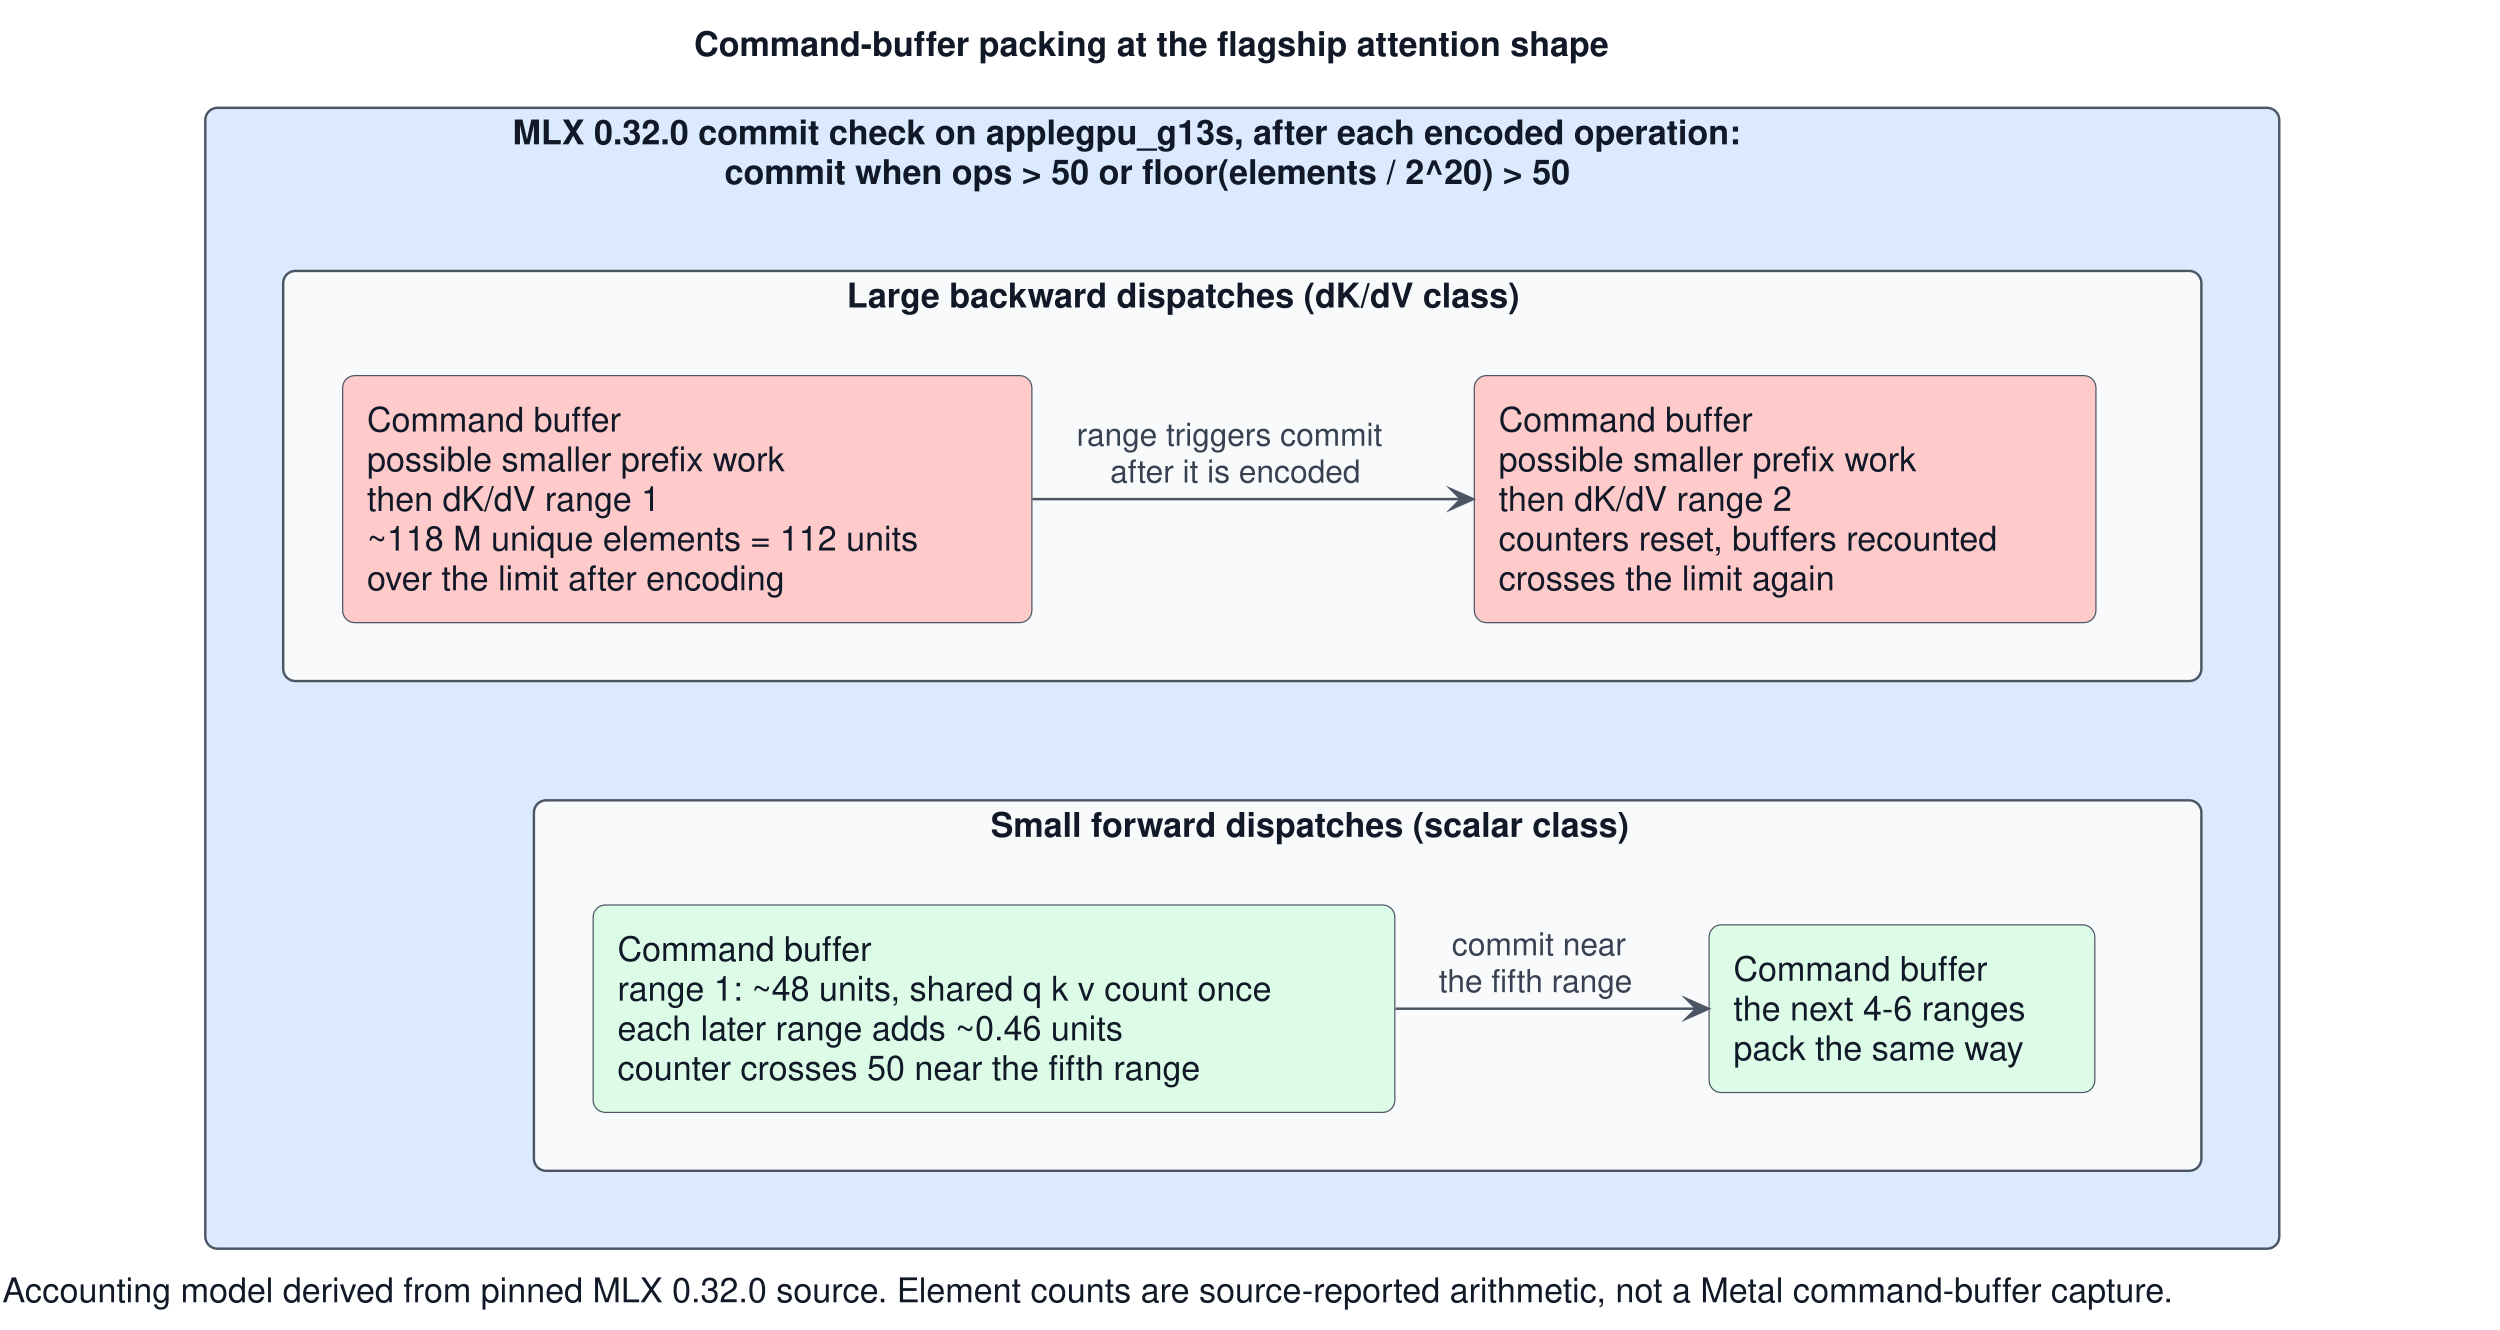
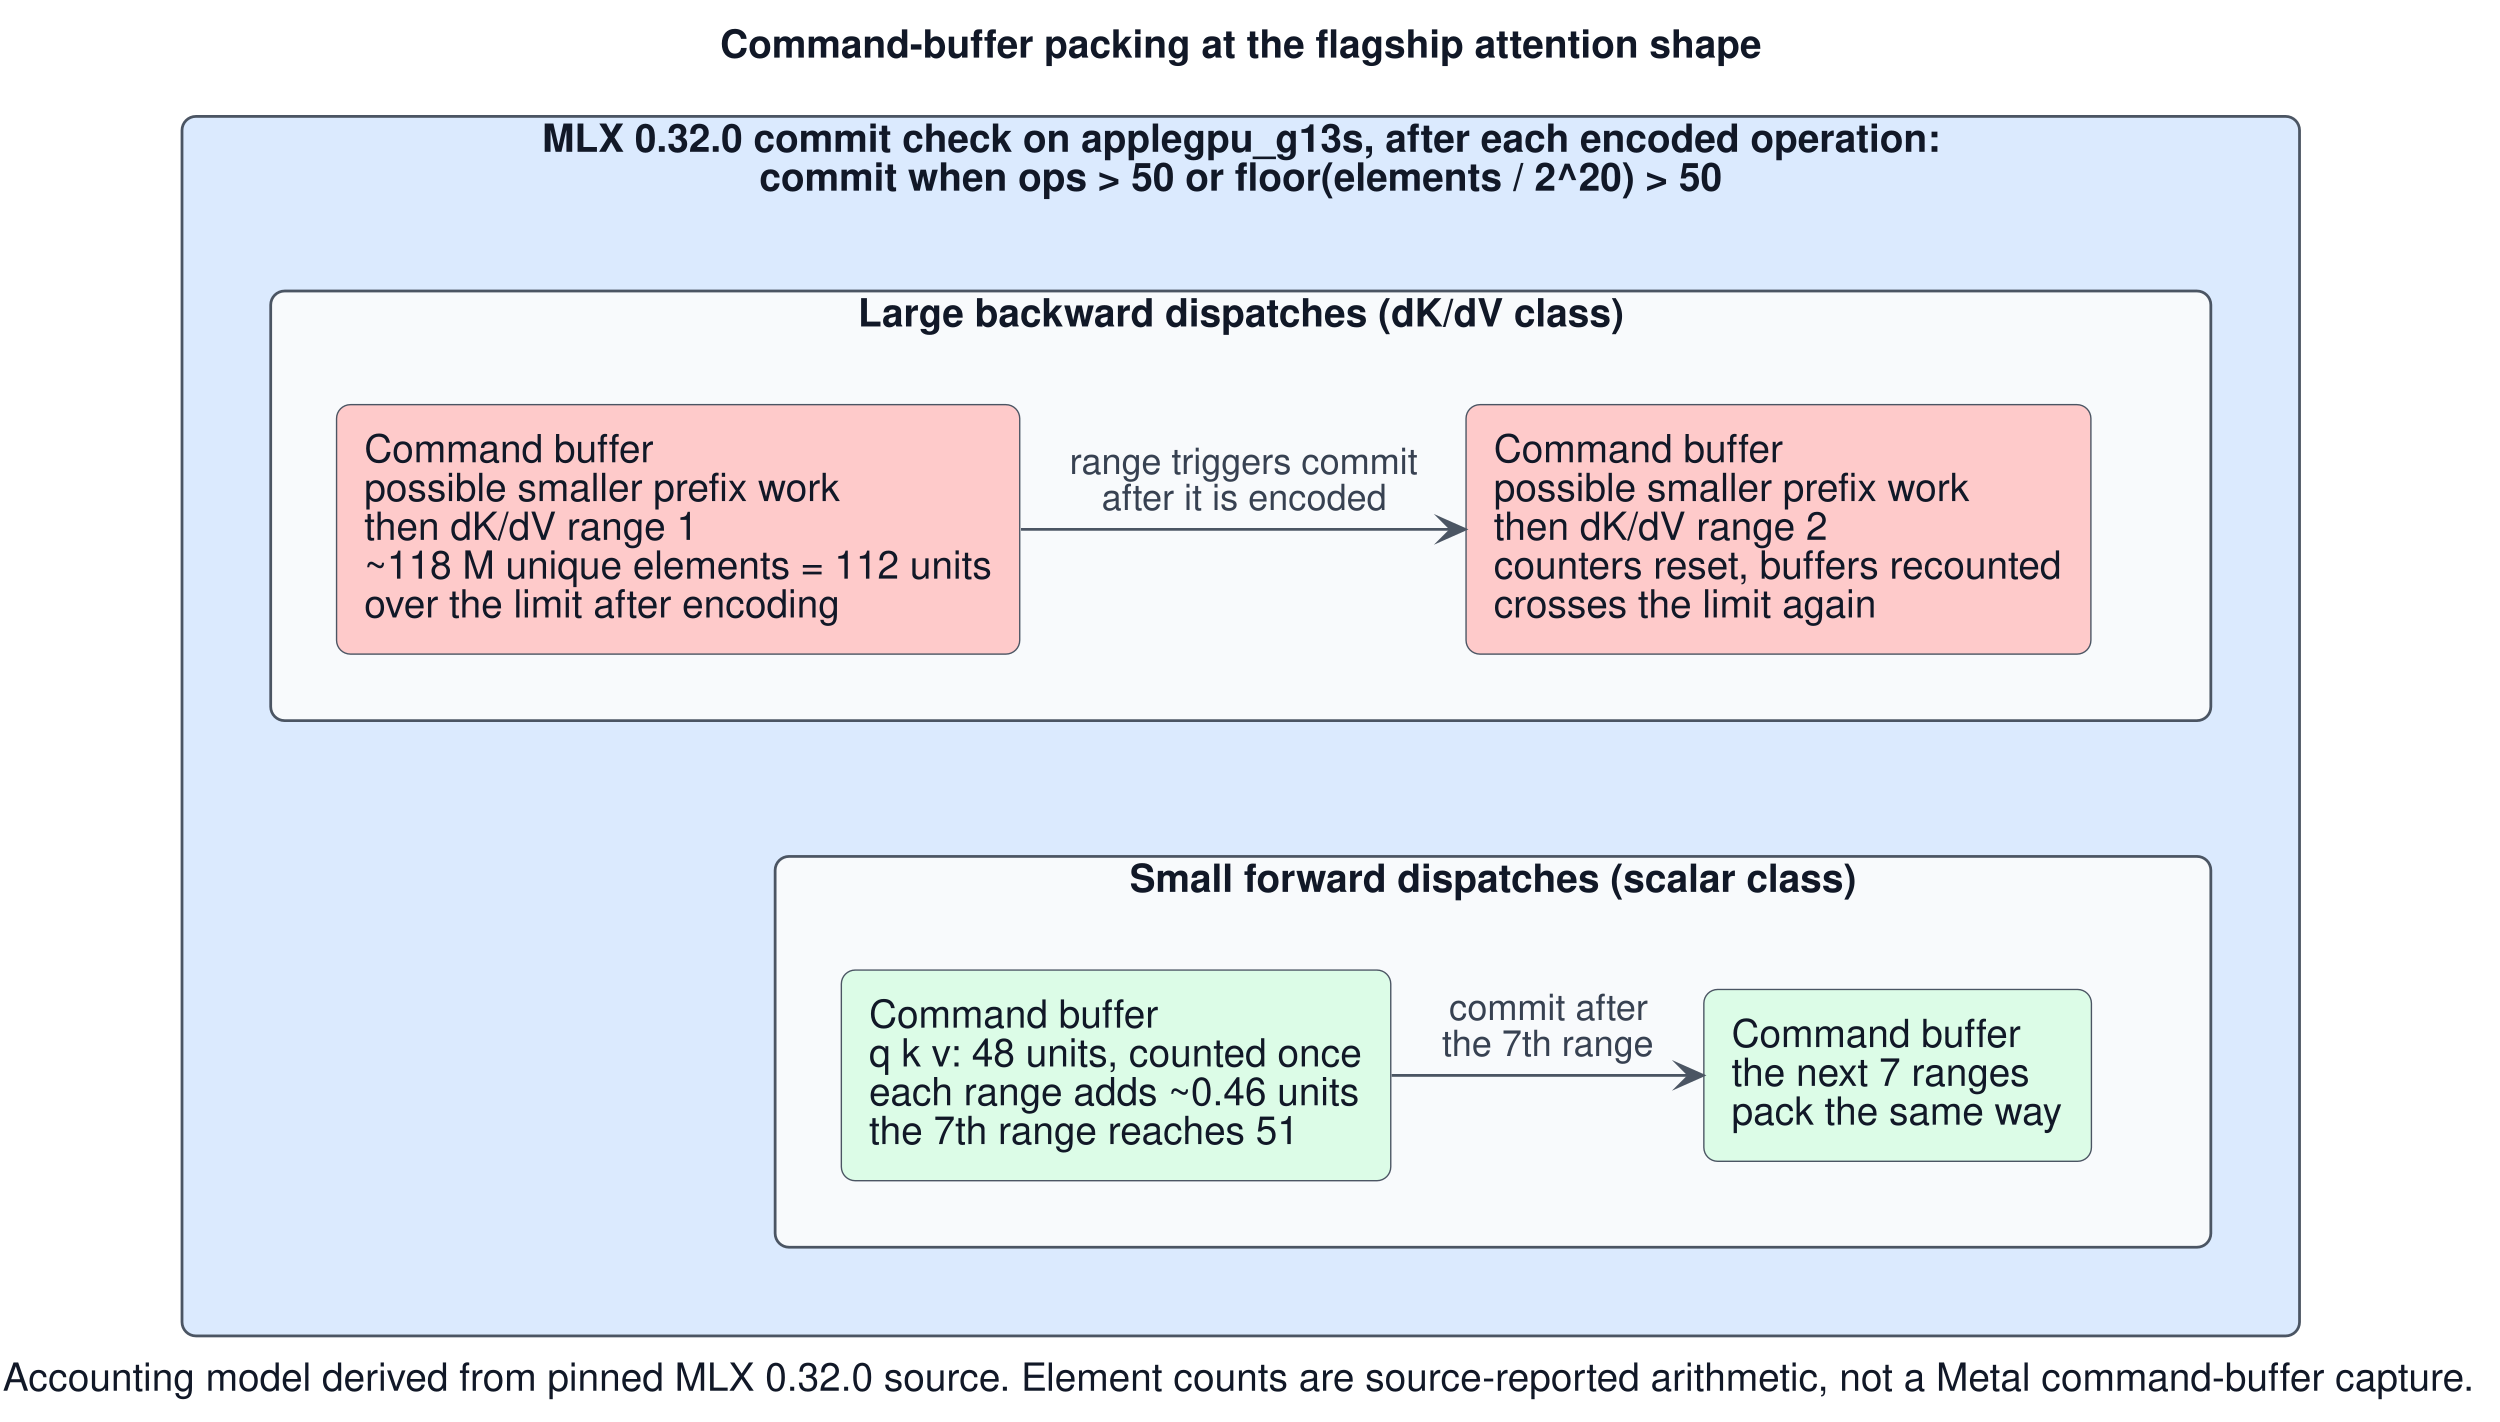
- <svg xmlns="http://www.w3.org/2000/svg" contentStyleType="text/css" data-diagram-type="DESCRIPTION" height="546px" preserveAspectRatio="none" style="width:1027px;height:546px;background:#FFFFFF;" version="1.1" viewBox="0 0 1027 546" width="1027px" zoomAndPan="magnify">
+ <svg xmlns="http://www.w3.org/2000/svg" contentStyleType="text/css" data-diagram-type="DESCRIPTION" height="513px" preserveAspectRatio="none" style="width:902px;height:513px;background:#FFFFFF;" version="1.1" viewBox="0 0 902 513" width="902px" zoomAndPan="magnify">
  <defs />
  <g>
    <g class="title" data-source-line="1">
-       <text fill="#111827" font-family="Helvetica" font-size="14" font-weight="700" lengthAdjust="spacing" textLength="450.399" x="285.129" y="22.995">Command-buffer packing at the flagship attention shape</text>
+       <text fill="#111827" font-family="Helvetica" font-size="14" font-weight="700" lengthAdjust="spacing" textLength="375.696" x="259.822" y="20.78">Command-buffer packing at the flagship attention shape</text>
    </g>
    <g class="cluster" data-qualified-name="rule" data-source-line="16" id="ent0001">
-       <rect fill="#DBEAFE" height="468.67" rx="5" ry="5" style="stroke:#4B5563;stroke-width:1;" width="852" x="84.329" y="44.297" />
-       <text fill="#111827" font-family="Helvetica" font-size="14" font-weight="700" lengthAdjust="spacing" textLength="599.519" x="210.569" y="59.292">MLX 0.32.0 commit check on applegpu_g13s, after each encoded operation:</text>
-       <text fill="#111827" font-family="Helvetica" font-size="14" font-weight="700" lengthAdjust="spacing" textLength="425.366" x="297.646" y="75.589">commit when ops &gt; 50 or floor(elements / 2^20) &gt; 50</text>
+       <rect fill="#DBEAFE" height="440" rx="5" ry="5" style="stroke:#4B5563;stroke-width:1;" width="764" x="65.67" y="42" />
+       <text fill="#111827" font-family="Helvetica" font-size="14" font-weight="700" lengthAdjust="spacing" textLength="504.137" x="195.602" y="54.78">MLX 0.32.0 commit check on applegpu_g13s, after each encoded operation:</text>
+       <text fill="#111827" font-family="Helvetica" font-size="14" font-weight="700" lengthAdjust="spacing" textLength="347.396" x="273.973" y="68.78">commit when ops &gt; 50 or floor(elements / 2^20) &gt; 50</text>
    </g>
    <g class="cluster" data-qualified-name="rule.laneA" data-source-line="18" id="ent0002">
-       <rect fill="#F8FAFC" height="168.48" rx="5" ry="5" style="stroke:#4B5563;stroke-width:1;" width="788" x="116.329" y="111.297" />
-       <text fill="#111827" font-family="Helvetica" font-size="14" font-weight="700" lengthAdjust="spacing" textLength="324.926" x="347.866" y="126.292">Large backward dispatches (dK/dV class)</text>
+       <rect fill="#F8FAFC" height="155" rx="5" ry="5" style="stroke:#4B5563;stroke-width:1;" width="700" x="97.67" y="105" />
+       <text fill="#111827" font-family="Helvetica" font-size="14" font-weight="700" lengthAdjust="spacing" textLength="276.206" x="309.567" y="117.78">Large backward dispatches (dK/dV class)</text>
    </g>
    <g class="cluster" data-qualified-name="rule.laneB" data-source-line="23" id="ent0005">
-       <rect fill="#F8FAFC" height="152.19" rx="5" ry="5" style="stroke:#4B5563;stroke-width:1;" width="685" x="219.329" y="328.777" />
-       <text fill="#111827" font-family="Helvetica" font-size="14" font-weight="700" lengthAdjust="spacing" textLength="309.777" x="406.94" y="343.772">Small forward dispatches (scalar class)</text>
+       <rect fill="#F8FAFC" height="141" rx="5" ry="5" style="stroke:#4B5563;stroke-width:1;" width="518" x="279.67" y="309" />
+       <text fill="#111827" font-family="Helvetica" font-size="14" font-weight="700" lengthAdjust="spacing" textLength="262.227" x="407.557" y="321.78">Small forward dispatches (scalar class)</text>
    </g>
    <g class="entity" data-qualified-name="rule.laneA.a1" data-source-line="19" id="ent0003">
-       <rect fill="#FECACA" height="101.484" rx="5" ry="5" style="stroke:#4B5563;stroke-width:0.5;" width="283.136" x="140.759" y="154.297" />
-       <text fill="#111827" font-family="Helvetica" font-size="14" lengthAdjust="spacing" textLength="118.392" x="150.759" y="177.292">Command buffer</text>
-       <text fill="#111827" font-family="Helvetica" font-size="14" lengthAdjust="spacing" textLength="196.567" x="150.759" y="193.589">possible smaller prefix work</text>
-       <text fill="#111827" font-family="Helvetica" font-size="14" lengthAdjust="spacing" textLength="136.062" x="150.759" y="209.886">then dK/dV range 1</text>
-       <text fill="#111827" font-family="Helvetica" font-size="14" lengthAdjust="spacing" textLength="263.136" x="150.759" y="226.183">~118 M unique elements = 112 units</text>
-       <text fill="#111827" font-family="Helvetica" font-size="14" lengthAdjust="spacing" textLength="200.443" x="150.759" y="242.48">over the limit after encoding</text>
+       <rect fill="#FECACA" height="90" rx="5" ry="5" style="stroke:#4B5563;stroke-width:0.5;" width="246.488" x="121.43" y="146" />
+       <text fill="#111827" font-family="Helvetica" font-size="14" lengthAdjust="spacing" textLength="104.269" x="131.43" y="166.78">Command buffer</text>
+       <text fill="#111827" font-family="Helvetica" font-size="14" lengthAdjust="spacing" textLength="171.944" x="131.43" y="180.78">possible smaller prefix work</text>
+       <text fill="#111827" font-family="Helvetica" font-size="14" lengthAdjust="spacing" textLength="120.647" x="131.43" y="194.78">then dK/dV range 1</text>
+       <text fill="#111827" font-family="Helvetica" font-size="14" lengthAdjust="spacing" textLength="226.488" x="131.43" y="208.78">~118 M unique elements = 112 units</text>
+       <text fill="#111827" font-family="Helvetica" font-size="14" lengthAdjust="spacing" textLength="171.978" x="131.43" y="222.78">over the limit after encoding</text>
    </g>
    <g class="entity" data-qualified-name="rule.laneA.a2" data-source-line="20" id="ent0004">
-       <rect fill="#FECACA" height="101.484" rx="5" ry="5" style="stroke:#4B5563;stroke-width:0.5;" width="255.375" x="605.639" y="154.297" />
-       <text fill="#111827" font-family="Helvetica" font-size="14" lengthAdjust="spacing" textLength="118.392" x="615.639" y="177.292">Command buffer</text>
-       <text fill="#111827" font-family="Helvetica" font-size="14" lengthAdjust="spacing" textLength="196.567" x="615.639" y="193.589">possible smaller prefix work</text>
-       <text fill="#111827" font-family="Helvetica" font-size="14" lengthAdjust="spacing" textLength="136.062" x="615.639" y="209.886">then dK/dV range 2</text>
-       <text fill="#111827" font-family="Helvetica" font-size="14" lengthAdjust="spacing" textLength="235.375" x="615.639" y="226.183">counters reset, buffers recounted</text>
-       <text fill="#111827" font-family="Helvetica" font-size="14" lengthAdjust="spacing" textLength="158.443" x="615.639" y="242.48">crosses the limit again</text>
+       <rect fill="#FECACA" height="90" rx="5" ry="5" style="stroke:#4B5563;stroke-width:0.5;" width="225.447" x="528.95" y="146" />
+       <text fill="#111827" font-family="Helvetica" font-size="14" lengthAdjust="spacing" textLength="104.269" x="538.95" y="166.78">Command buffer</text>
+       <text fill="#111827" font-family="Helvetica" font-size="14" lengthAdjust="spacing" textLength="171.944" x="538.95" y="180.78">possible smaller prefix work</text>
+       <text fill="#111827" font-family="Helvetica" font-size="14" lengthAdjust="spacing" textLength="120.647" x="538.95" y="194.78">then dK/dV range 2</text>
+       <text fill="#111827" font-family="Helvetica" font-size="14" lengthAdjust="spacing" textLength="205.447" x="538.95" y="208.78">counters reset, buffers recounted</text>
+       <text fill="#111827" font-family="Helvetica" font-size="14" lengthAdjust="spacing" textLength="138.503" x="538.95" y="222.78">crosses the limit again</text>
    </g>
    <g class="entity" data-qualified-name="rule.laneB.b1" data-source-line="24" id="ent0006">
-       <rect fill="#DCFCE7" height="85.188" rx="5" ry="5" style="stroke:#4B5563;stroke-width:0.5;" width="329.326" x="243.669" y="371.777" />
-       <text fill="#111827" font-family="Helvetica" font-size="14" lengthAdjust="spacing" textLength="118.392" x="253.669" y="394.772">Command buffer</text>
-       <text fill="#111827" font-family="Helvetica" font-size="14" lengthAdjust="spacing" textLength="309.326" x="253.669" y="411.069">range 1: ~48 units, shared q k v count once</text>
-       <text fill="#111827" font-family="Helvetica" font-size="14" lengthAdjust="spacing" textLength="240.017" x="253.669" y="427.366">each later range adds ~0.46 units</text>
-       <text fill="#111827" font-family="Helvetica" font-size="14" lengthAdjust="spacing" textLength="274.511" x="253.669" y="443.663">counter crosses 50 near the fifth range</text>
+       <rect fill="#DCFCE7" height="76" rx="5" ry="5" style="stroke:#4B5563;stroke-width:0.5;" width="198.227" x="303.56" y="350" />
+       <text fill="#111827" font-family="Helvetica" font-size="14" lengthAdjust="spacing" textLength="104.269" x="313.56" y="370.78">Command buffer</text>
+       <text fill="#111827" font-family="Helvetica" font-size="14" lengthAdjust="spacing" textLength="178.227" x="313.56" y="384.78">q k v: 48 units, counted once</text>
+       <text fill="#111827" font-family="Helvetica" font-size="14" lengthAdjust="spacing" textLength="177.078" x="313.56" y="398.78">each range adds ~0.46 units</text>
+       <text fill="#111827" font-family="Helvetica" font-size="14" lengthAdjust="spacing" textLength="155.668" x="313.56" y="412.78">the 7th range reaches 51</text>
    </g>
    <g class="entity" data-qualified-name="rule.laneB.b2" data-source-line="25" id="ent0007">
-       <rect fill="#DCFCE7" height="68.891" rx="5" ry="5" style="stroke:#4B5563;stroke-width:0.5;" width="158.455" x="702.099" y="379.927" />
-       <text fill="#111827" font-family="Helvetica" font-size="14" lengthAdjust="spacing" textLength="118.392" x="712.099" y="402.922">Command buffer</text>
-       <text fill="#111827" font-family="Helvetica" font-size="14" lengthAdjust="spacing" textLength="138.455" x="712.099" y="419.219">the next 4-6 ranges</text>
-       <text fill="#111827" font-family="Helvetica" font-size="14" lengthAdjust="spacing" textLength="136.035" x="712.099" y="435.516">pack the same way</text>
+       <rect fill="#DCFCE7" height="62" rx="5" ry="5" style="stroke:#4B5563;stroke-width:0.5;" width="139.834" x="614.75" y="357" />
+       <text fill="#111827" font-family="Helvetica" font-size="14" lengthAdjust="spacing" textLength="104.269" x="624.75" y="377.78">Command buffer</text>
+       <text fill="#111827" font-family="Helvetica" font-size="14" lengthAdjust="spacing" textLength="108.186" x="624.75" y="391.78">the next 7 ranges</text>
+       <text fill="#111827" font-family="Helvetica" font-size="14" lengthAdjust="spacing" textLength="119.834" x="624.75" y="405.78">pack the same way</text>
    </g>
    <g class="link" data-entity-1="ent0003" data-entity-2="ent0004" data-link-type="dependency" data-source-line="30" id="lnk9">
-       <path d="M424.099,205.037 C482.079,205.037 543.669,205.037 600.169,205.037" fill="none" id="a1-to-a2" style="stroke:#4B5563;stroke-width:1;" />
-       <polygon fill="#4B5563" points="605.169,205.037,596.169,201.037,600.169,205.037,596.169,209.037,605.169,205.037" style="stroke:#4B5563;stroke-width:1;stroke-linejoin:miter;stroke-miterlimit:10;" />
-       <text fill="#374151" font-family="Helvetica" font-size="13" lengthAdjust="spacing" textLength="145.875" x="442.269" y="183.104">range triggers commit</text>
-       <text fill="#374151" font-family="Helvetica" font-size="13" lengthAdjust="spacing" textLength="118.314" x="456.049" y="198.237">after it is encoded</text>
+       <path d="M368.38,191 C419.58,191 473.56,191 523.59,191" fill="none" id="a1-to-a2" style="stroke:#4B5563;stroke-width:1;" />
+       <polygon fill="#4B5563" points="528.59,191,519.59,187,523.59,191,519.59,195,528.59,191" style="stroke:#4B5563;stroke-width:1;stroke-linejoin:miter;stroke-miterlimit:10;" />
+       <text fill="#374151" font-family="Helvetica" font-size="13" lengthAdjust="spacing" textLength="125.709" x="385.93" y="171.01">range triggers commit</text>
+       <text fill="#374151" font-family="Helvetica" font-size="13" lengthAdjust="spacing" textLength="102.616" x="397.477" y="184.01">after it is encoded</text>
    </g>
    <g class="link" data-entity-1="ent0006" data-entity-2="ent0007" data-link-type="dependency" data-source-line="31" id="lnk10">
-       <path d="M573.289,414.377 C617.949,414.377 659.279,414.377 696.849,414.377" fill="none" id="b1-to-b2" style="stroke:#4B5563;stroke-width:1;" />
-       <polygon fill="#4B5563" points="701.849,414.377,692.849,410.377,696.849,414.377,692.849,418.377,701.849,414.377" style="stroke:#4B5563;stroke-width:1;stroke-linejoin:miter;stroke-miterlimit:10;" />
-       <text fill="#374151" font-family="Helvetica" font-size="13" lengthAdjust="spacing" textLength="82.818" x="596.39" y="392.444">commit near</text>
-       <text fill="#374151" font-family="Helvetica" font-size="13" lengthAdjust="spacing" textLength="93.501" x="591.049" y="407.577">the fifth range</text>
+       <path d="M502.09,388 C539.2,388 575.52,388 609.46,388" fill="none" id="b1-to-b2" style="stroke:#4B5563;stroke-width:1;" />
+       <polygon fill="#4B5563" points="614.46,388,605.46,384,609.46,388,605.46,392,614.46,388" style="stroke:#4B5563;stroke-width:1;stroke-linejoin:miter;stroke-miterlimit:10;" />
+       <text fill="#374151" font-family="Helvetica" font-size="13" lengthAdjust="spacing" textLength="71.513" x="522.822" y="368.01">commit after</text>
+       <text fill="#374151" font-family="Helvetica" font-size="13" lengthAdjust="spacing" textLength="76.616" x="520.27" y="381.01">the 7th range</text>
    </g>
    <g class="caption" data-source-line="33">
-       <text fill="#111827" font-family="Helvetica" font-size="14" lengthAdjust="spacing" textLength="1018.657" x="1" y="534.962">Accounting model derived from pinned MLX 0.32.0 source. Element counts are source-reported arithmetic, not a Metal command-buffer capture.</text>
+       <text fill="#111827" font-family="Helvetica" font-size="14" lengthAdjust="spacing" textLength="893.341" x="1" y="501.78">Accounting model derived from pinned MLX 0.32.0 source. Element counts are source-reported arithmetic, not a Metal command-buffer capture.</text>
    </g>
  </g>
</svg>
